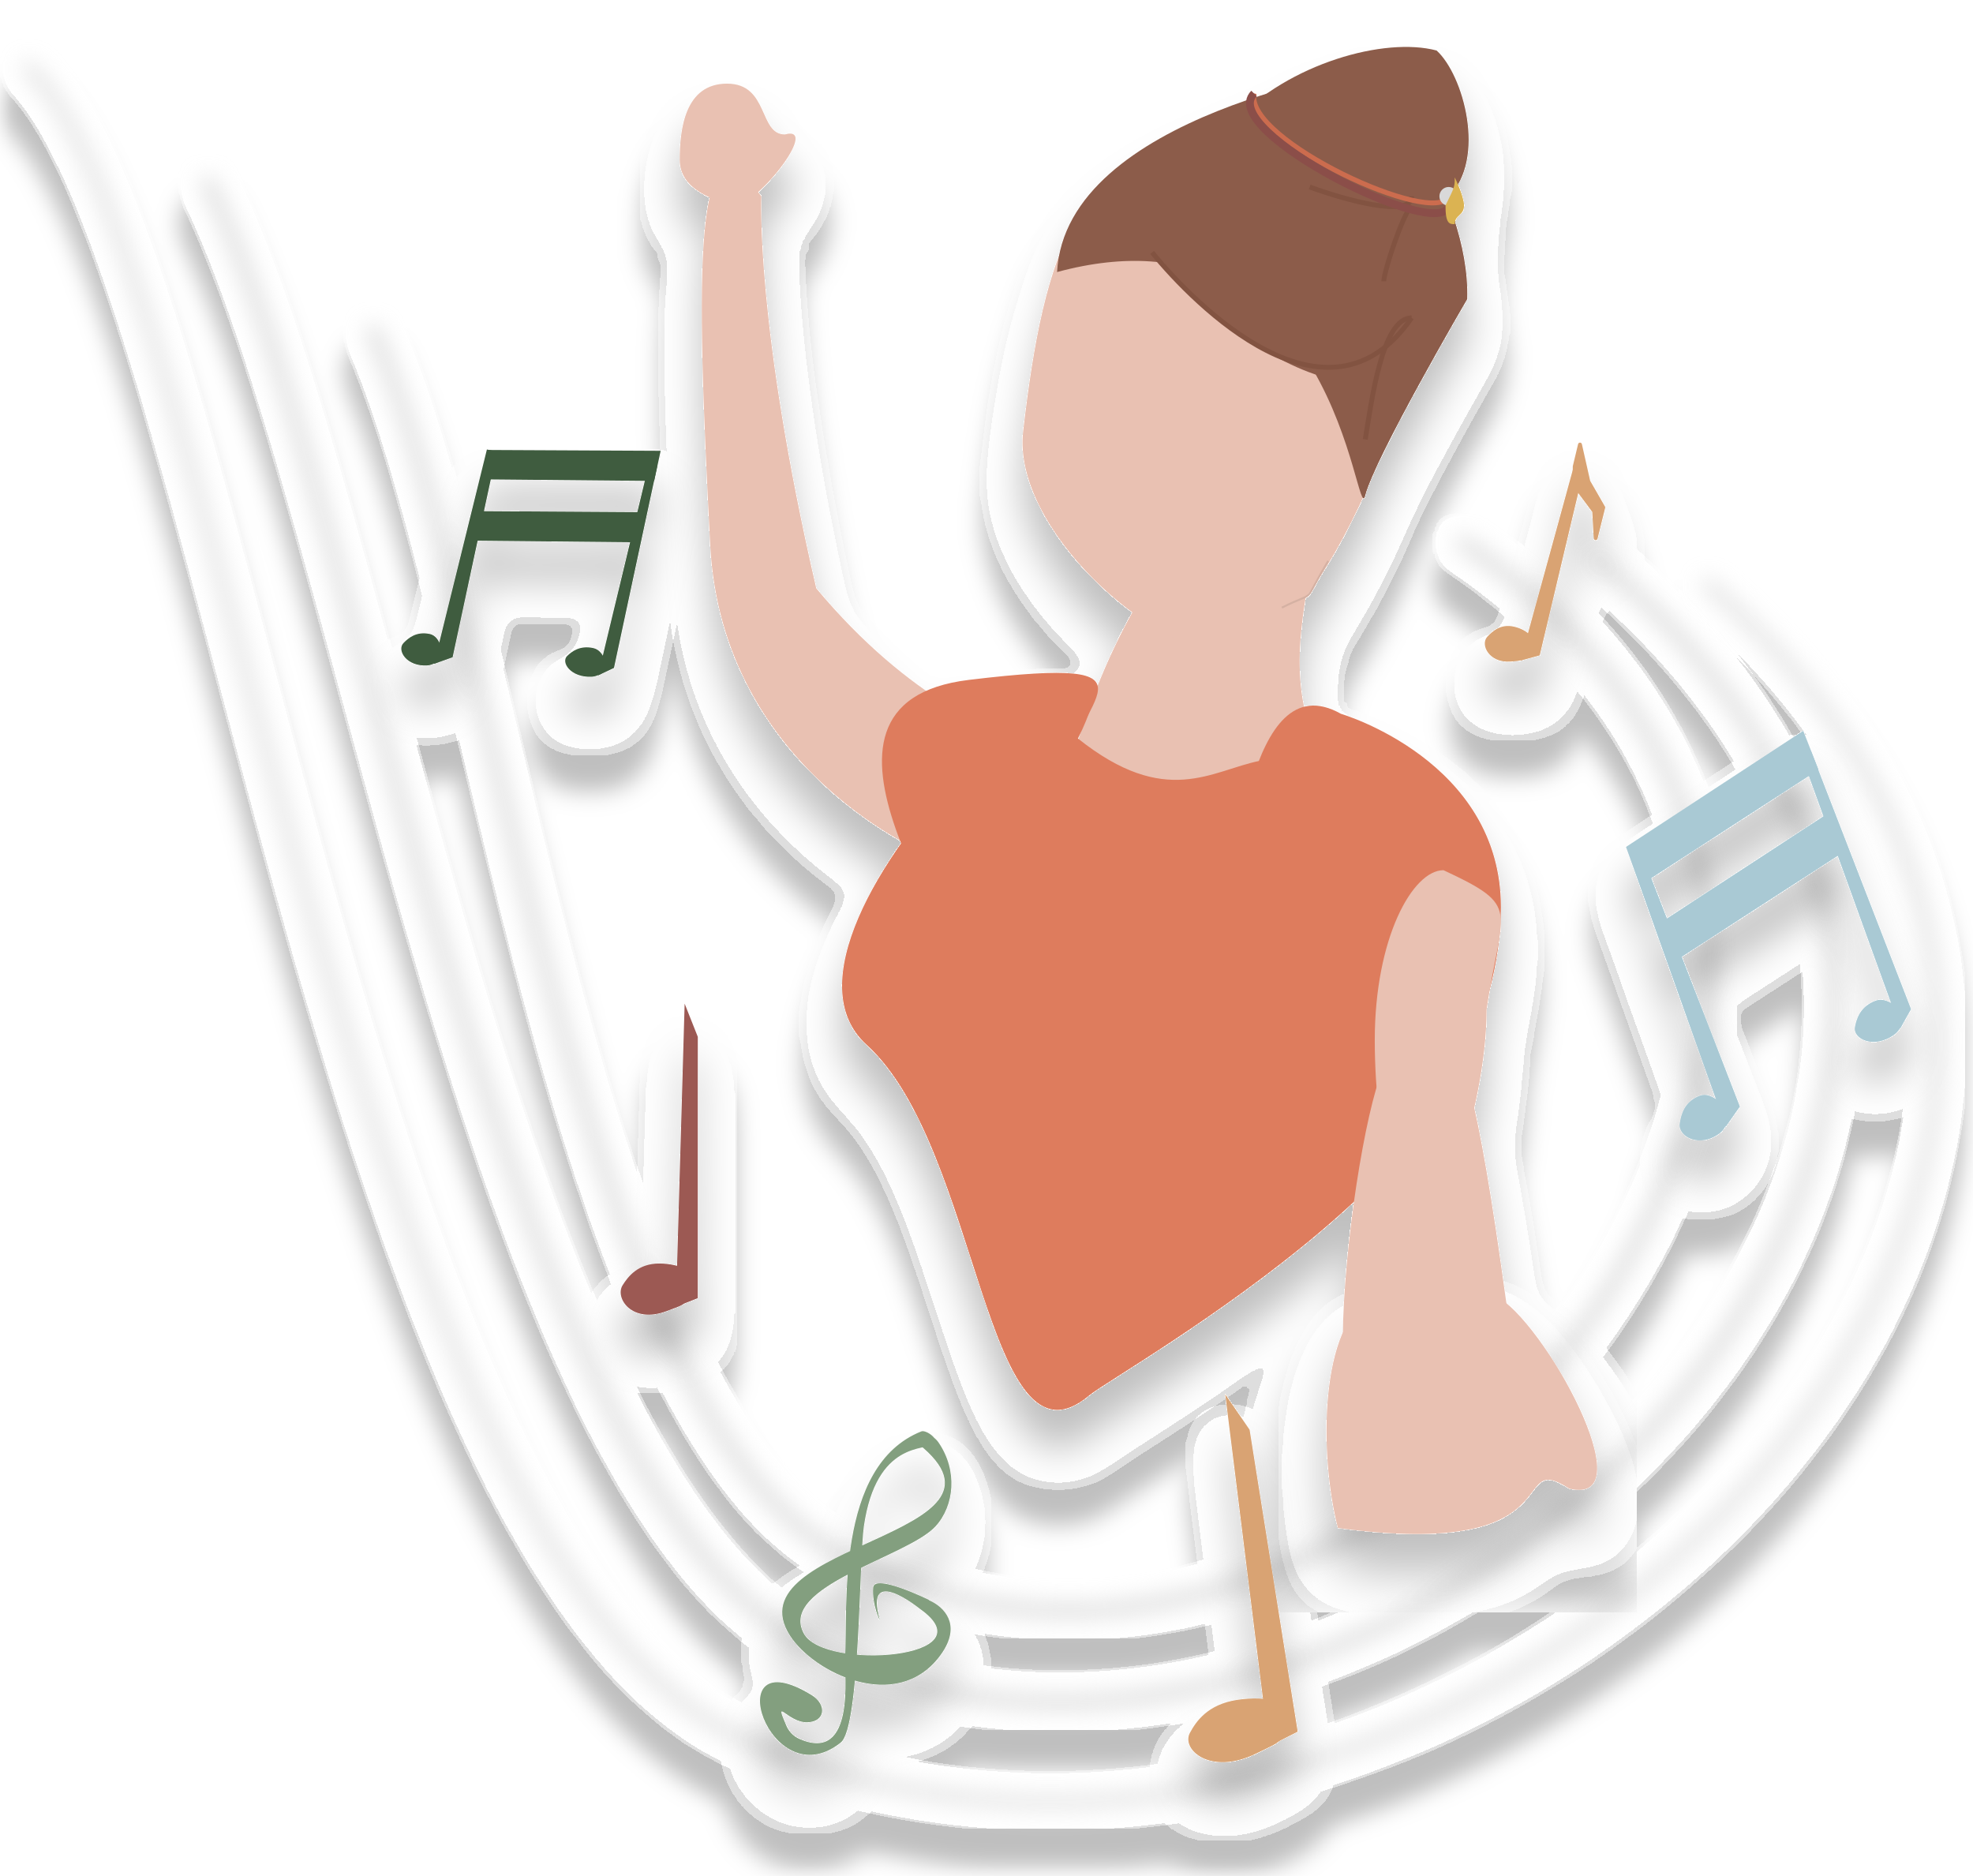
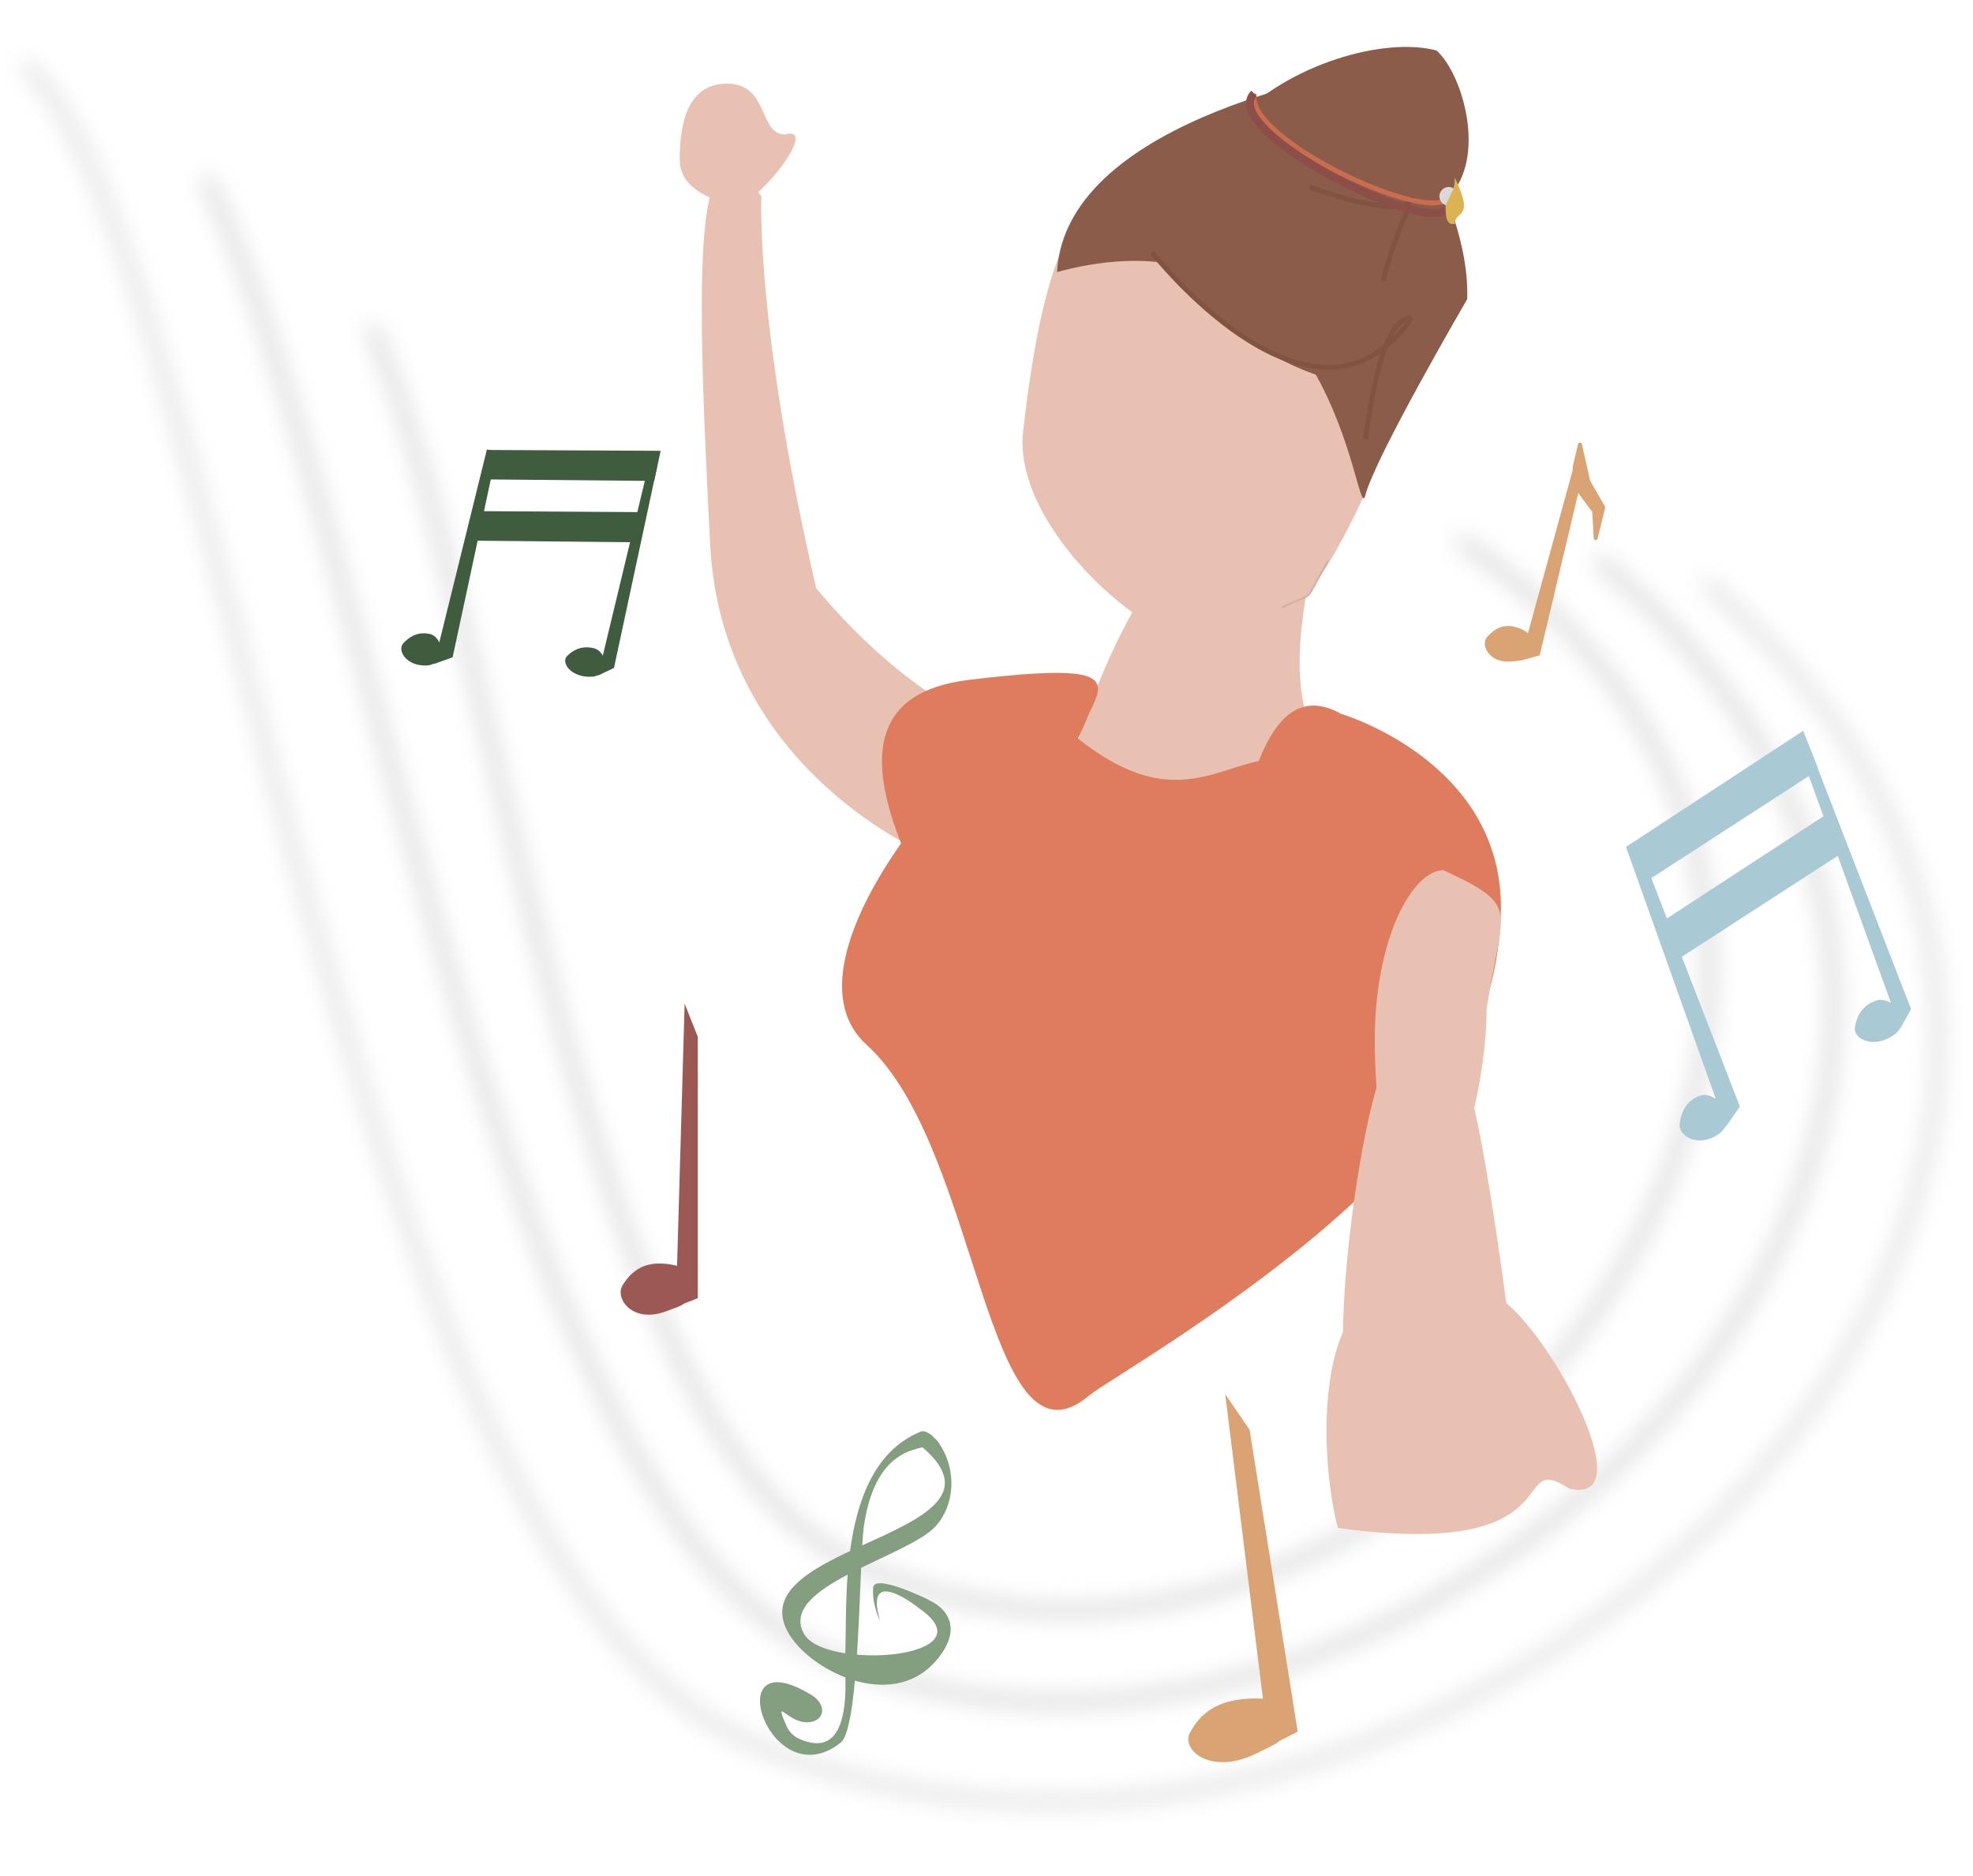
- <svg xmlns="http://www.w3.org/2000/svg" width="202" height="192" viewBox="0 0 202 192" fill="none">
-   <g filter="url(#filter0_d_50_322)">
+ <svg xmlns="http://www.w3.org/2000/svg" viewBox="0 0 202 192" fill="none">
+   <g>
    <g filter="url(#filter1_f_50_322)">
      <path d="M2.834 6.33C5.457 8.725 7.907 12.948 10.277 18.477C12.652 24.017 14.966 30.917 17.291 38.713C21.939 54.293 26.659 73.532 32.023 92.688C37.393 111.864 43.415 130.987 50.683 146.419C57.961 161.873 66.445 173.529 76.685 177.902L77.525 178.255C113.14 192.964 154.258 178.267 178.108 152.473C190.12 139.481 197.72 123.705 198.041 107.502C198.361 91.312 191.414 74.644 174.23 59.843L174.488 59.55L174.746 59.256C192.084 74.189 199.153 91.07 198.827 107.518C198.502 123.953 190.797 139.902 178.688 152.998C154.673 178.971 113.214 193.839 77.222 178.973L76.372 178.617C65.845 174.121 57.257 162.221 49.97 146.748C42.673 131.254 36.637 112.078 31.265 92.896C25.888 73.695 21.184 54.515 16.536 38.933C14.213 31.147 11.91 24.28 9.553 18.78C7.19 13.269 4.792 9.179 2.3 6.903L2.834 6.33Z" fill="#CECECE" />
    </g>
    <g filter="url(#filter2_f_50_322)">
      <path d="M21.058 18.293C37.974 51.765 50.405 153.381 83.61 168.918C141.835 196.163 231.14 113.65 163.473 57.214" stroke="#CECECE" />
    </g>
    <g filter="url(#filter3_f_50_322)">
      <path d="M37.974 33.472C50.957 61.495 58.333 145.517 86.757 159.577C143.409 187.6 213.829 98.081 149.31 55.268" stroke="#CECECE" />
    </g>
-     <g filter="url(#filter4_d_50_322)">
+     <g>
      <path d="M145.472 86.574C137.008 105.041 141.88 103.105 126.914 103.106C111.947 103.106 107.517 118.967 107.517 99.116C104.671 80.394 120.802 43.068 132.188 53.596C139.779 53.596 122.7 74.652 145.472 86.574Z" fill="#E9C1B2" />
      <path d="M146.327 23.591C146.299 41.175 133.958 66.919 125.966 66.924C117.974 66.93 103.616 54.054 104.749 44.172C106.877 25.62 110.415 14.889 124.668 13.952C134.081 13.333 146.346 11.469 146.327 23.591Z" fill="#E9C1B2" />
      <path d="M135.984 57.425C133.137 62.21 135.035 60.296 131.239 62.21" stroke="#D5B1A3" stroke-width="0.2" />
      <path d="M150.217 30.627C150.217 30.627 140.728 46.897 139.779 50.725C138.83 54.553 136.932 20.099 108.224 27.851C109.072 11.705 140.346 7.037 140.346 7.037C140.346 7.037 150.56 19.497 150.217 30.627Z" fill="#8C5C4A" />
      <path d="M148.33 20.13C142.358 40.472 147.669 21.634 142.336 20.219C137.004 18.804 111.955 19.604 126.296 12.474C131.997 6.492 141.75 3.756 147.082 5.171C149.83 7.663 152.205 16.219 148.33 20.13Z" fill="#8C5C4A" />
      <path d="M148.637 24.602C150.054 29.93 147.411 30.298 144.042 36.167C137.881 46.897 114.16 24.602 120.094 26.616C118.904 17.227 129.32 15.405 135.073 15.158C140.827 14.911 150.952 19.16 148.637 24.602Z" fill="#8C5C4A" />
      <path d="M117.955 25.841C122.383 31.265 135.984 44.983 144.523 32.541" stroke="#825341" stroke-width="0.5" />
      <path d="M139.779 44.983C140.412 41.154 141.487 32.541 144.523 32.541" stroke="#825341" stroke-width="0.5" />
      <path d="M141.677 28.795C141.677 27.838 143.575 22.013 144.523 21.056" stroke="#825341" stroke-width="0.5" />
      <path d="M134.086 19.142C137.565 20.418 144.523 22.396 144.523 20.099" stroke="#825341" stroke-width="0.5" />
      <path d="M128.393 9.571C127.444 14.356 146.939 23.304 148.319 20.099" stroke="#CC6C4E" stroke-width="0.5" />
      <path d="M128.393 9.571C124.597 13.399 147.56 24.884 148.319 21.056" stroke="#8B4E49" stroke-width="0.8" />
      <ellipse cx="148.319" cy="20.099" rx="0.949" ry="0.957" fill="#D9D9D9" />
      <path d="M149.889 21.035C149.889 22.092 148.94 21.992 148.94 22.949C148.416 22.949 147.992 22.949 147.992 21.035C148.94 19.121 148.94 19.121 148.94 18.164C148.94 18.164 149.889 20.078 149.889 21.035Z" fill="#DBB352" />
      <path d="M83.57 60.23C103.087 83.66 118.837 71.568 95.163 87.573C95.163 87.573 73.918 79.01 72.709 55.776C71.244 27.62 70.896 10.262 77.949 20.102C77.949 20.102 77.318 33.206 83.57 60.23Z" fill="#E9C1B2" />
      <path d="M109.415 79.437C109.839 84.287 109.112 87.604 103.703 87.604C98.293 87.604 99.197 107.649 99.197 102.255C99.197 96.86 79.172 72.025 99.197 69.606C120.802 66.995 109.415 71.781 109.415 79.437Z" fill="#DE7C5D" />
-       <g filter="url(#filter5_d_50_322)">
+       <g>
        <path d="M160.669 152.405C154.285 148.281 161.656 159.775 136.975 156.432C135.032 148.908 135.085 135.522 140.519 132.841C149.314 133.243 147.607 129.961 153.077 132.642C157.982 135.046 168.588 154.269 160.669 152.405Z" fill="#E9C1B2" />
      </g>
      <path d="M149.437 97.705C159.145 115.596 114.296 140.506 111.542 142.841C100.876 151.886 100.387 117.534 88.726 106.963C75.256 94.75 120.802 54.553 110.364 75.609C128.393 89.965 128.964 59.972 149.437 97.705Z" fill="#DE7C5D" />
      <path d="M153.669 92.883C153.669 104.073 146.751 117.904 138.965 117.904C131.179 117.904 124.867 106.702 124.867 92.883C126.772 90.408 127.581 67.608 137.295 73.08C137.295 73.08 153.669 77.871 153.669 92.883Z" fill="#DE7C5D" />
      <path d="M152.202 103.347C152.202 113.815 146.773 128.617 143.611 128.617C143.611 128.617 140.751 116.973 140.751 106.506C140.751 96.039 144.626 89.088 147.788 89.088C155.907 92.878 153.742 92.878 152.202 103.347Z" fill="#E9C1B2" />
      <path d="M139.362 146.352C147.539 154.877 151.203 145.312 151.203 145.312C153.356 140.111 155.558 139.158 154.207 133.298C148.286 89.608 147.11 113.351 143.358 112.615C142.366 94.289 133.754 142.661 139.362 146.352Z" fill="#E9C1B2" />
      <path d="M80.355 13.764C84.123 12.724 77.126 21.566 74.973 21.046C73.358 20.526 69.591 19.524 69.591 16.365C69.591 13.205 70.129 8.563 74.435 8.563C78.741 8.563 77.664 13.764 80.355 13.764Z" fill="#E9C1B2" />
    </g>
-     <g filter="url(#filter6_d_50_322)">
+     <g>
      <path d="M83.091 173.537C84.686 174.512 84.501 176.29 82.631 176.324C80.651 176.359 79.18 173.594 80.509 176.672C80.737 177.202 81.164 177.731 81.855 178.033C87.633 180.557 86.43 171.292 86.517 169.842C86.831 164.628 85.475 150.085 94.327 146.544C94.811 146.351 96.25 147.392 95.666 147.841C94.815 148.495 89.728 147.479 88.448 156.24C87.953 159.628 88.065 176.816 86.078 178.4C78.77 184.227 73.315 167.56 83.091 173.537ZM94.036 147.827C92.6 146.677 95.041 146.148 96.098 147.692C98.061 150.561 97.711 154.155 95.784 156.263C92.885 159.435 79.601 162.384 82.31 167.265C84.419 171.066 101.389 169.809 94.198 164.72C90.534 162.126 100.61 163.787 96.18 169.599C91.75 175.411 83.305 171.249 80.879 167.444C74.814 157.93 105.831 157.272 94.036 147.827ZM95.118 163.802L94.198 164.72C94.198 164.72 88.411 160.025 90.071 165.82C90.162 166.139 89.251 164.267 89.396 162.535C89.521 161.04 95.118 163.802 95.118 163.802Z" fill="#839F7F" />
    </g>
-     <g filter="url(#filter7_d_50_322)">
+     <g>
      <path d="M161.667 50.13L157.64 67.097L155.666 67.636L161.14 47.689L161.667 50.13Z" fill="#D9A373" />
      <path d="M156.856 66.244C156.127 67.738 155.732 67.648 154.641 67.73C152.459 67.893 151.525 66.005 152.271 65.191C152.774 64.642 153.637 63.843 155 64.156C156.364 64.469 157.293 65.347 156.856 66.244Z" fill="#D9A373" />
      <path d="M163.367 55.097L164.145 51.952L162.616 49.296L161.762 45.515L161.223 47.765L161.219 49.652L163.217 52.34L163.367 55.097Z" fill="#D9A373" stroke="#D9A373" stroke-width="0.4" stroke-linecap="round" stroke-linejoin="round" />
    </g>
-     <g filter="url(#filter8_d_50_322)">
+     <g>
      <path d="M127.937 146.374L132.862 177.286L129.908 178.791L125.442 142.74L127.937 146.374Z" fill="#D9A373" />
      <path d="M132.052 175.838C130.765 178.668 131.753 177.988 128.613 179.524C123.913 181.824 120.905 179.107 121.826 177.405C122.448 176.257 123.623 174.497 126.664 174.031C129.705 173.564 132.775 174.248 132.052 175.838Z" fill="#D9A373" />
    </g>
-     <g filter="url(#filter9_d_50_322)">
+     <g>
      <path d="M71.442 106.147V132.904L69.197 133.791L70.095 102.752L71.442 106.147Z" fill="#9C5953" />
      <path d="M71.043 131.574C69.831 133.791 70.594 133.346 68.237 134.234C64.707 135.564 62.916 132.888 63.747 131.574C64.308 130.687 65.323 129.357 67.493 129.357C69.662 129.357 71.724 130.328 71.043 131.574Z" fill="#9C5953" />
    </g>
-     <g filter="url(#filter10_d_50_322)">
+     <g>
      <path d="M185.414 76.881L195.66 103.315L194.552 105.3L183.919 75.929L185.414 76.881Z" fill="#A9C9D4" />
      <path d="M195.264 103.131C195.413 102.694 195.037 105.121 193.98 105.9C191.865 107.46 189.683 106.366 189.91 105.152C190.064 104.332 190.421 103.055 192.013 102.454C193.606 101.853 194.888 104.239 195.264 103.131Z" fill="#A9C9D4" />
      <path d="M168.856 89.361L178.134 113.289L176.685 115.362L166.474 86.706L168.144 86.073L168.856 89.361Z" fill="#A9C9D4" />
      <path d="M177.325 113.023C177.73 112.034 177.161 115.176 176.117 115.988C174.028 117.613 171.782 116.355 171.972 115.043C172.1 114.159 172.419 112.784 174.011 112.183C175.603 111.582 176.849 114.184 177.325 113.023Z" fill="#A9C9D4" />
      <path d="M187.637 82.949L189.211 86.934L171.133 98.639L169.932 94.509L187.637 82.949Z" fill="#A9C9D4" />
      <path d="M184.617 74.817L186.187 78.806L168.064 90.552L166.553 86.654L184.617 74.817Z" fill="#A9C9D4" />
    </g>
-     <g filter="url(#filter11_d_50_322)">
+     <g>
      <path d="M67.277 47.784L62.861 68.382L61.229 69.153L66.656 46.576L67.277 47.784Z" fill="#3F5C3F" />
      <path d="M62.682 68.101C62.976 67.892 61.652 69.239 60.576 69.286C58.424 69.381 57.387 67.805 58.077 67.146C58.543 66.702 59.351 66.059 60.72 66.343C62.089 66.627 61.935 68.632 62.682 68.101Z" fill="#3F5C3F" />
      <path d="M50.343 48.645L46.341 67.29L44.432 67.975L49.85 46.018L51.283 46.316L50.343 48.645Z" fill="#3F5C3F" />
      <path d="M45.913 66.789C46.628 66.343 44.856 68.054 43.774 68.127C41.612 68.272 40.602 66.568 41.309 65.834C41.786 65.339 42.61 64.619 43.979 64.903C45.348 65.187 45.074 67.311 45.913 66.789Z" fill="#3F5C3F" />
      <path d="M66.195 52.437L65.536 55.522L47.849 55.35L48.83 52.329L66.195 52.437Z" fill="#3F5C3F" />
      <path d="M67.639 46.153L66.976 49.239L49.239 49.074L49.903 46.068L67.639 46.153Z" fill="#3F5C3F" />
    </g>
  </g>
  <defs>
    <filter id="filter0_d_50_322" x="-2.127" y="0" width="204.4" height="192.2" filterUnits="userSpaceOnUse" color-interpolation-filters="sRGB">
      <feFlood flood-opacity="0" result="BackgroundImageFix" />
      <feColorMatrix in="SourceAlpha" type="matrix" values="0 0 0 0 0 0 0 0 0 0 0 0 0 0 0 0 0 0 127 0" result="hardAlpha" />
      <feOffset dy="4" />
      <feGaussianBlur stdDeviation="1.1" />
      <feComposite in2="hardAlpha" operator="out" />
      <feColorMatrix type="matrix" values="0 0 0 0 0 0 0 0 0 0 0 0 0 0 0 0 0 0 0.25 0" />
      <feBlend mode="normal" in2="BackgroundImageFix" result="effect1_dropShadow_50_322" />
      <feBlend mode="normal" in="SourceGraphic" in2="effect1_dropShadow_50_322" result="shape" />
    </filter>
    <filter id="filter1_f_50_322" x="-7.31945e-05" y="4.031" width="201.138" height="183.149" filterUnits="userSpaceOnUse" color-interpolation-filters="sRGB">
      <feFlood flood-opacity="0" result="BackgroundImageFix" />
      <feBlend mode="normal" in="SourceGraphic" in2="BackgroundImageFix" result="shape" />
      <feGaussianBlur stdDeviation="1.15" result="effect1_foregroundBlur_50_322" />
    </filter>
    <filter id="filter2_f_50_322" x="18.311" y="15.767" width="172.224" height="161.32" filterUnits="userSpaceOnUse" color-interpolation-filters="sRGB">
      <feFlood flood-opacity="0" result="BackgroundImageFix" />
      <feBlend mode="normal" in="SourceGraphic" in2="BackgroundImageFix" result="shape" />
      <feGaussianBlur stdDeviation="1.15" result="effect1_foregroundBlur_50_322" />
    </filter>
    <filter id="filter3_f_50_322" x="35.221" y="30.962" width="142.615" height="136.749" filterUnits="userSpaceOnUse" color-interpolation-filters="sRGB">
      <feFlood flood-opacity="0" result="BackgroundImageFix" />
      <feBlend mode="normal" in="SourceGraphic" in2="BackgroundImageFix" result="shape" />
      <feGaussianBlur stdDeviation="1.15" result="effect1_foregroundBlur_50_322" />
    </filter>
    <filter id="filter4_d_50_322" x="65.591" y="4.804" width="101.924" height="160.246" filterUnits="userSpaceOnUse" color-interpolation-filters="sRGB">
      <feFlood flood-opacity="0" result="BackgroundImageFix" />
      <feColorMatrix in="SourceAlpha" type="matrix" values="0 0 0 0 0 0 0 0 0 0 0 0 0 0 0 0 0 0 127 0" result="hardAlpha" />
      <feOffset dy="4" />
      <feGaussianBlur stdDeviation="2" />
      <feComposite in2="hardAlpha" operator="out" />
      <feColorMatrix type="matrix" values="0 0 0 0 0 0 0 0 0 0 0 0 0 0 0 0 0 0 0.25 0" />
      <feBlend mode="normal" in2="BackgroundImageFix" result="effect1_dropShadow_50_322" />
      <feBlend mode="normal" in="SourceGraphic" in2="effect1_dropShadow_50_322" result="shape" />
    </filter>
    <filter id="filter5_d_50_322" x="130.91" y="130.678" width="37.505" height="35.272" filterUnits="userSpaceOnUse" color-interpolation-filters="sRGB">
      <feFlood flood-opacity="0" result="BackgroundImageFix" />
      <feColorMatrix in="SourceAlpha" type="matrix" values="0 0 0 0 0 0 0 0 0 0 0 0 0 0 0 0 0 0 127 0" result="hardAlpha" />
      <feOffset dy="4" />
      <feGaussianBlur stdDeviation="2.45" />
      <feComposite in2="hardAlpha" operator="out" />
      <feColorMatrix type="matrix" values="0 0 0 0 0 0 0 0 0 0 0 0 0 0 0 0 0 0 0.25 0" />
      <feBlend mode="normal" in2="BackgroundImageFix" result="effect1_dropShadow_50_322" />
      <feBlend mode="normal" in="SourceGraphic" in2="effect1_dropShadow_50_322" result="shape" />
    </filter>
    <filter id="filter6_d_50_322" x="73.809" y="146.521" width="27.601" height="41.136" filterUnits="userSpaceOnUse" color-interpolation-filters="sRGB">
      <feFlood flood-opacity="0" result="BackgroundImageFix" />
      <feColorMatrix in="SourceAlpha" type="matrix" values="0 0 0 0 0 0 0 0 0 0 0 0 0 0 0 0 0 0 127 0" result="hardAlpha" />
      <feOffset dy="4" />
      <feGaussianBlur stdDeviation="2" />
      <feComposite in2="hardAlpha" operator="out" />
      <feColorMatrix type="matrix" values="0 0 0 0 0 0 0 0 0 0 0 0 0 0 0 0 0 0 0.25 0" />
      <feBlend mode="normal" in2="BackgroundImageFix" result="effect1_dropShadow_50_322" />
      <feBlend mode="normal" in="SourceGraphic" in2="effect1_dropShadow_50_322" result="shape" />
    </filter>
    <filter id="filter7_d_50_322" x="148.018" y="45.315" width="20.327" height="30.424" filterUnits="userSpaceOnUse" color-interpolation-filters="sRGB">
      <feFlood flood-opacity="0" result="BackgroundImageFix" />
      <feColorMatrix in="SourceAlpha" type="matrix" values="0 0 0 0 0 0 0 0 0 0 0 0 0 0 0 0 0 0 127 0" result="hardAlpha" />
      <feOffset dy="4" />
      <feGaussianBlur stdDeviation="2" />
      <feComposite in2="hardAlpha" operator="out" />
      <feColorMatrix type="matrix" values="0 0 0 0 0 0 0 0 0 0 0 0 0 0 0 0 0 0 0.25 0" />
      <feBlend mode="normal" in2="BackgroundImageFix" result="effect1_dropShadow_50_322" />
      <feBlend mode="normal" in="SourceGraphic" in2="effect1_dropShadow_50_322" result="shape" />
    </filter>
    <filter id="filter8_d_50_322" x="117.66" y="142.74" width="19.202" height="45.669" filterUnits="userSpaceOnUse" color-interpolation-filters="sRGB">
      <feFlood flood-opacity="0" result="BackgroundImageFix" />
      <feColorMatrix in="SourceAlpha" type="matrix" values="0 0 0 0 0 0 0 0 0 0 0 0 0 0 0 0 0 0 127 0" result="hardAlpha" />
      <feOffset dy="4" />
      <feGaussianBlur stdDeviation="2" />
      <feComposite in2="hardAlpha" operator="out" />
      <feColorMatrix type="matrix" values="0 0 0 0 0 0 0 0 0 0 0 0 0 0 0 0 0 0 0.25 0" />
      <feBlend mode="normal" in2="BackgroundImageFix" result="effect1_dropShadow_50_322" />
      <feBlend mode="normal" in="SourceGraphic" in2="effect1_dropShadow_50_322" result="shape" />
    </filter>
    <filter id="filter9_d_50_322" x="59.546" y="102.752" width="15.896" height="39.843" filterUnits="userSpaceOnUse" color-interpolation-filters="sRGB">
      <feFlood flood-opacity="0" result="BackgroundImageFix" />
      <feColorMatrix in="SourceAlpha" type="matrix" values="0 0 0 0 0 0 0 0 0 0 0 0 0 0 0 0 0 0 127 0" result="hardAlpha" />
      <feOffset dy="4" />
      <feGaussianBlur stdDeviation="2" />
      <feComposite in2="hardAlpha" operator="out" />
      <feColorMatrix type="matrix" values="0 0 0 0 0 0 0 0 0 0 0 0 0 0 0 0 0 0 0.25 0" />
      <feBlend mode="normal" in2="BackgroundImageFix" result="effect1_dropShadow_50_322" />
      <feBlend mode="normal" in="SourceGraphic" in2="effect1_dropShadow_50_322" result="shape" />
    </filter>
    <filter id="filter10_d_50_322" x="162.474" y="74.817" width="37.186" height="49.94" filterUnits="userSpaceOnUse" color-interpolation-filters="sRGB">
      <feFlood flood-opacity="0" result="BackgroundImageFix" />
      <feColorMatrix in="SourceAlpha" type="matrix" values="0 0 0 0 0 0 0 0 0 0 0 0 0 0 0 0 0 0 127 0" result="hardAlpha" />
      <feOffset dy="4" />
      <feGaussianBlur stdDeviation="2" />
      <feComposite in2="hardAlpha" operator="out" />
      <feColorMatrix type="matrix" values="0 0 0 0 0 0 0 0 0 0 0 0 0 0 0 0 0 0 0.25 0" />
      <feBlend mode="normal" in2="BackgroundImageFix" result="effect1_dropShadow_50_322" />
      <feBlend mode="normal" in="SourceGraphic" in2="effect1_dropShadow_50_322" result="shape" />
    </filter>
    <filter id="filter11_d_50_322" x="37.086" y="46.018" width="34.554" height="31.273" filterUnits="userSpaceOnUse" color-interpolation-filters="sRGB">
      <feFlood flood-opacity="0" result="BackgroundImageFix" />
      <feColorMatrix in="SourceAlpha" type="matrix" values="0 0 0 0 0 0 0 0 0 0 0 0 0 0 0 0 0 0 127 0" result="hardAlpha" />
      <feOffset dy="4" />
      <feGaussianBlur stdDeviation="2" />
      <feComposite in2="hardAlpha" operator="out" />
      <feColorMatrix type="matrix" values="0 0 0 0 0 0 0 0 0 0 0 0 0 0 0 0 0 0 0.25 0" />
      <feBlend mode="normal" in2="BackgroundImageFix" result="effect1_dropShadow_50_322" />
      <feBlend mode="normal" in="SourceGraphic" in2="effect1_dropShadow_50_322" result="shape" />
    </filter>
  </defs>
</svg>
